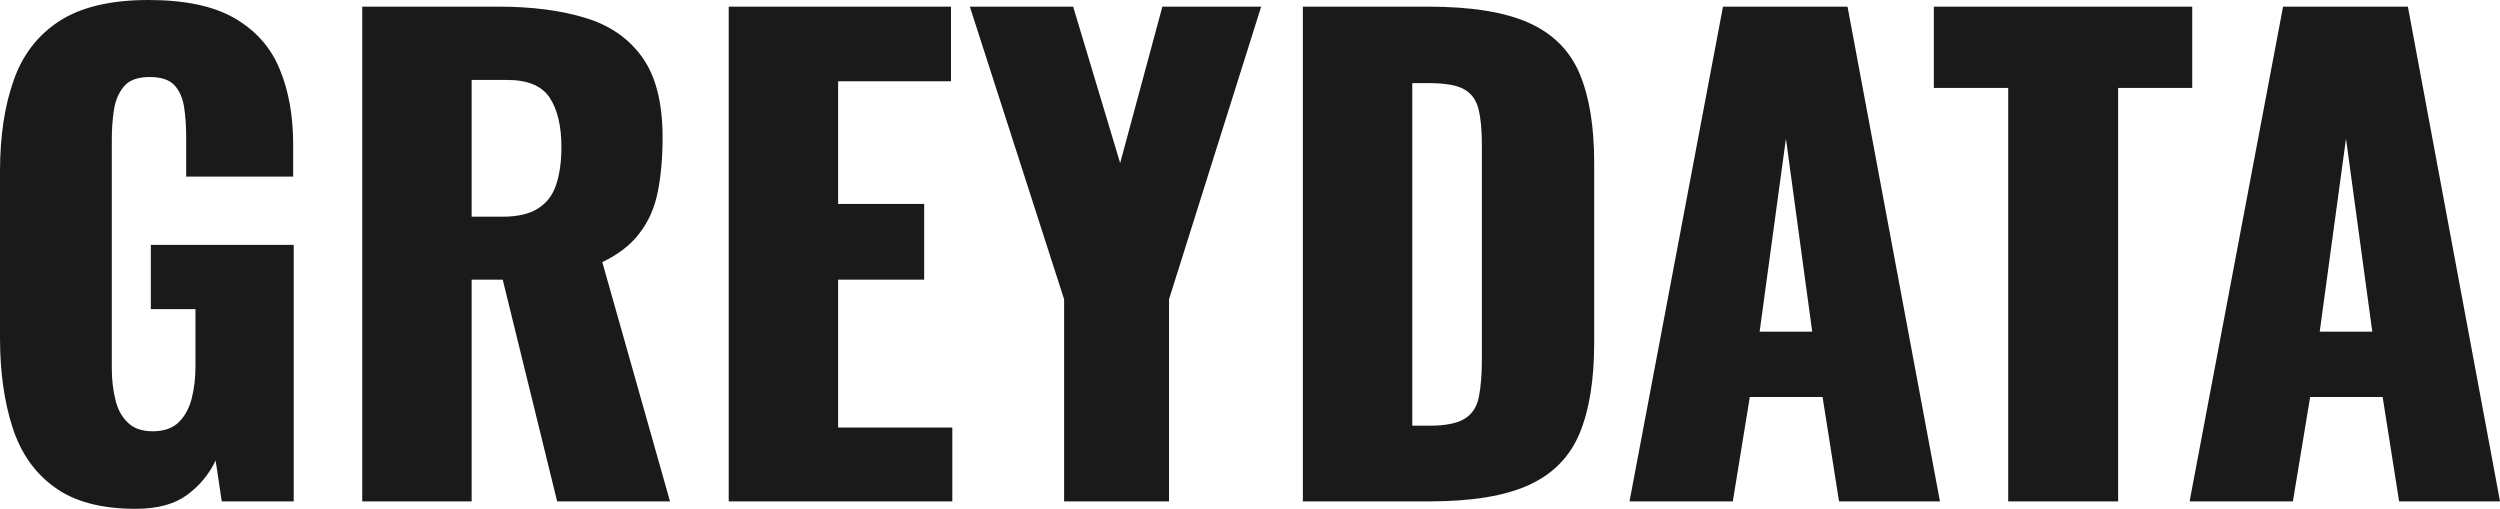
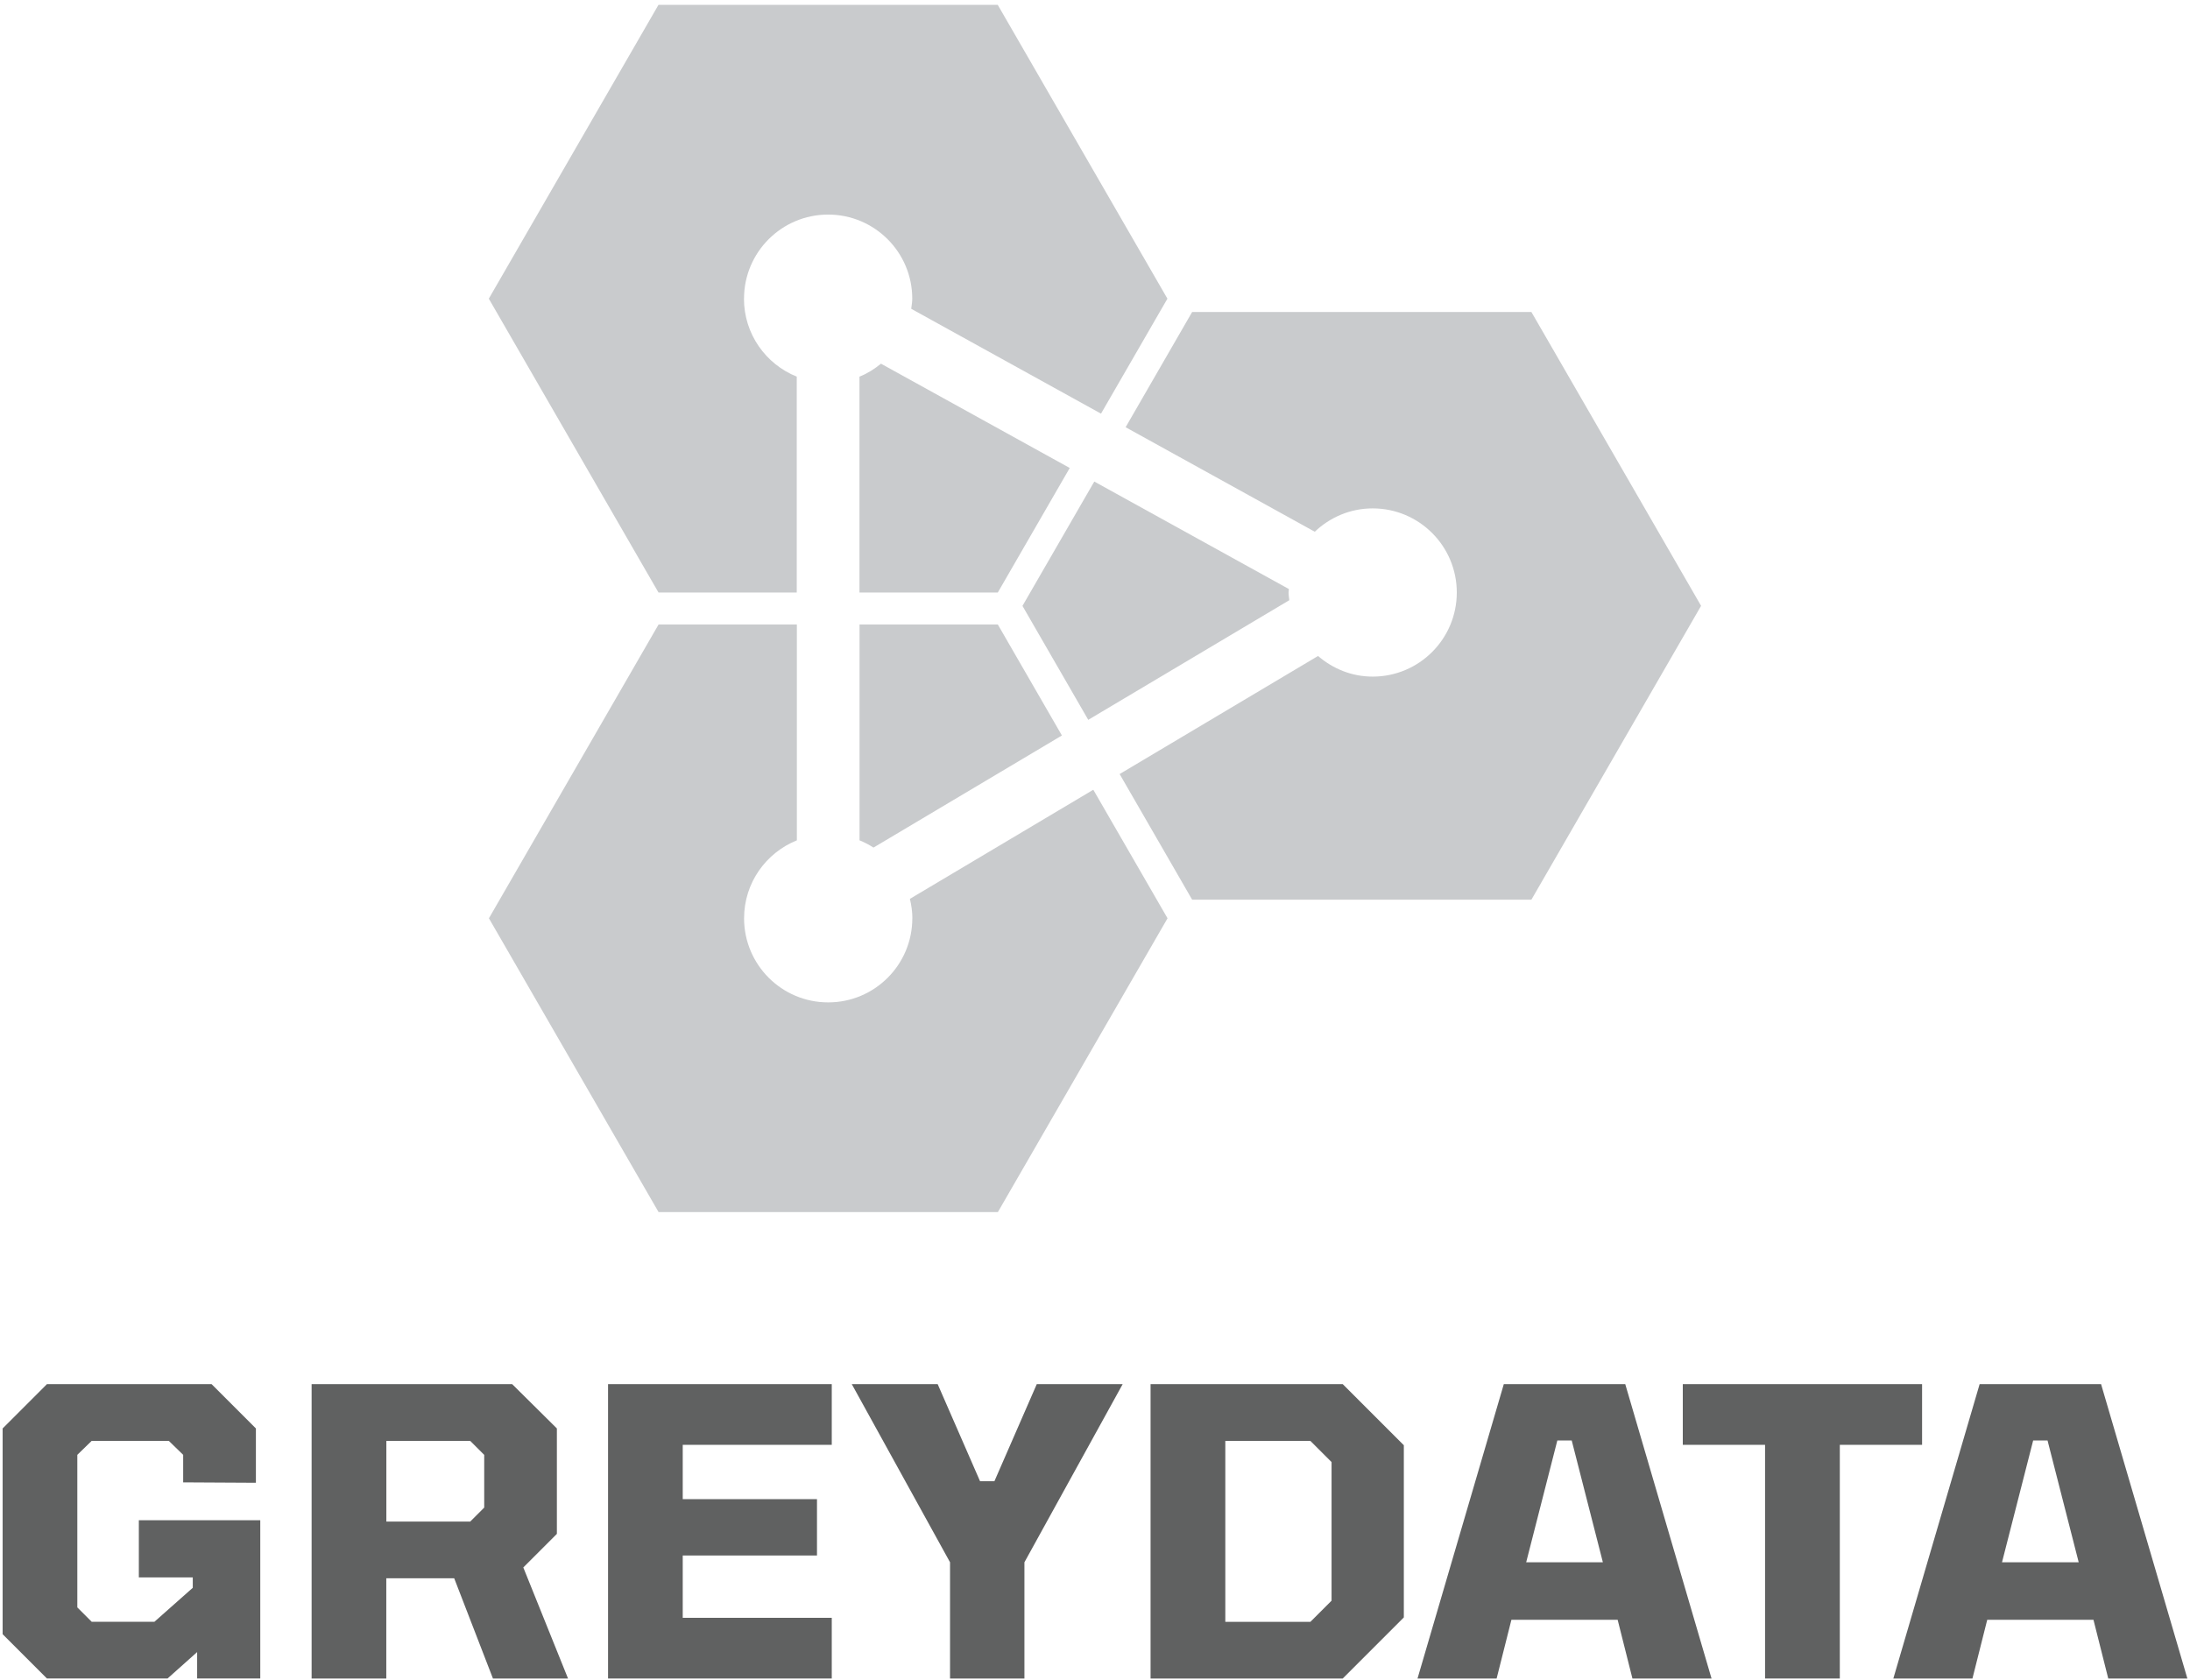
- <svg xmlns="http://www.w3.org/2000/svg" width="94.139" height="19.159" viewBox="0 0 94.139 19.159" fill="rgb(26, 26, 26)">
-   <path d="M5.11 19.16L5.11 19.16Q3.17 19.16 2.06 18.35Q0.94 17.55 0.47 16.09Q0 14.63 0 12.72L0 12.72L0 6.46Q0 4.48 0.51 3.04Q1.01 1.59 2.24 0.79Q3.47 0 5.59 0L5.59 0Q7.66 0 8.84 0.69Q10.03 1.38 10.53 2.60Q11.04 3.82 11.04 5.45L11.04 5.45L11.04 6.65L7.01 6.65L7.01 5.13Q7.01 4.53 6.93 4.02Q6.85 3.52 6.57 3.21Q6.28 2.90 5.63 2.90L5.63 2.90Q4.97 2.90 4.67 3.25Q4.37 3.61 4.29 4.14Q4.21 4.67 4.21 5.24L4.21 5.24L4.21 13.87Q4.21 14.49 4.34 15.03Q4.46 15.57 4.80 15.90Q5.13 16.24 5.75 16.24L5.75 16.24Q6.39 16.24 6.74 15.89Q7.08 15.55 7.22 15.00Q7.36 14.44 7.36 13.82L7.36 13.82L7.36 11.64L5.68 11.64L5.68 9.22L11.06 9.22L11.06 18.88L8.35 18.88L8.12 17.34Q7.75 18.12 7.04 18.64Q6.33 19.16 5.11 19.16ZM17.76 18.88L13.64 18.88L13.64 0.25L18.77 0.25Q20.65 0.25 22.03 0.67Q23.41 1.08 24.18 2.15Q24.95 3.22 24.95 5.17L24.95 5.17Q24.95 6.32 24.77 7.22Q24.59 8.12 24.09 8.77Q23.60 9.43 22.68 9.87L22.68 9.87L25.23 18.88L20.98 18.88L18.93 10.53L17.76 10.53L17.76 18.88ZM17.76 3.01L17.76 8.16L18.91 8.16Q19.78 8.16 20.26 7.85Q20.75 7.54 20.94 6.96Q21.14 6.37 21.14 5.54L21.14 5.54Q21.14 4.35 20.70 3.68Q20.26 3.01 19.09 3.01L19.09 3.01L17.76 3.01ZM35.86 18.88L27.44 18.88L27.44 0.25L35.81 0.25L35.81 3.06L31.56 3.06L31.56 7.68L34.80 7.68L34.80 10.53L31.56 10.53L31.56 16.10L35.86 16.10L35.86 18.88ZM44.02 18.88L40.07 18.88L40.07 11.27L36.52 0.25L40.41 0.25L42.18 6.14L43.77 0.25L47.49 0.25L44.02 11.27L44.02 18.88ZM53.82 18.88L49.06 18.88L49.06 0.25L53.77 0.25Q56.21 0.25 57.57 0.86Q58.93 1.47 59.48 2.77Q60.03 4.07 60.03 6.14L60.03 6.14L60.03 12.90Q60.03 15.00 59.48 16.32Q58.93 17.64 57.58 18.26Q56.23 18.88 53.82 18.88L53.82 18.88ZM53.18 3.13L53.18 16.03L53.82 16.03Q54.76 16.03 55.18 15.75Q55.59 15.48 55.69 14.93Q55.80 14.38 55.80 13.55L55.80 13.55L55.80 5.43Q55.80 4.60 55.67 4.09Q55.54 3.59 55.13 3.36Q54.72 3.13 53.80 3.13L53.80 3.13L53.18 3.13ZM65.25 18.88L61.36 18.88L64.88 0.25L69.57 0.25L73.05 18.88L69.25 18.88L68.63 14.95L65.89 14.95L65.25 18.88ZM67.25 5.22L66.26 12.49L68.24 12.49L67.25 5.22ZM79.76 18.88L75.62 18.88L75.62 3.31L72.82 3.31L72.82 0.25L82.55 0.25L82.55 3.31L79.76 3.31L79.76 18.88ZM86.34 18.88L82.45 18.88L85.97 0.25L90.67 0.25L94.14 18.88L90.34 18.88L89.72 14.95L86.99 14.95L86.34 18.88ZM88.34 5.22L87.35 12.49L89.33 12.49L88.34 5.22Z" />
+ <svg xmlns="http://www.w3.org/2000/svg" width="266" height="204" viewBox="0 0 266 204" fill="none">
+   <path d="M186.007 37.901H144.798L136.719 51.896L159.694 64.592C161.531 62.846 163.996 61.756 166.726 61.756C172.369 61.756 176.943 66.331 176.943 71.973C176.943 77.615 172.369 82.19 166.726 82.19C164.177 82.19 161.88 81.226 160.092 79.683L135.992 94.026L144.798 109.285H186.007L206.615 73.593L186.007 37.901Z" fill="#C9CBCD" />
+   <path d="M156.551 71.554L132.913 58.495L124.191 73.6L132.18 87.441L156.6 72.909C156.572 72.602 156.51 72.301 156.51 71.98C156.51 71.833 156.544 71.701 156.551 71.561V71.554Z" fill="#C9CBCD" />
+   <path d="M104.4 75.856V102.078C104.993 102.316 105.559 102.616 106.097 102.958L128.981 89.341L121.195 75.856H104.393H104.4Z" fill="#C9CBCD" />
+   <path d="M110.811 111.548C110.811 117.19 106.236 121.764 100.594 121.764C94.951 121.764 90.377 117.19 90.377 111.548C90.377 107.253 93.031 103.594 96.788 102.078V75.856H79.993L59.385 111.548L79.993 147.239H121.202L141.81 111.548L132.794 95.933L110.517 109.187C110.699 109.948 110.818 110.73 110.818 111.548H110.811Z" fill="#C9CBCD" />
+   <path d="M90.37 36.281C90.37 30.639 94.944 26.065 100.587 26.065C106.229 26.065 110.804 30.639 110.804 36.281C110.804 36.7 110.727 37.098 110.678 37.51L133.73 50.248L141.796 36.281L121.188 0.589H79.979L59.371 36.281L79.979 71.973H96.774V45.751C93.017 44.242 90.363 40.576 90.363 36.281H90.37Z" fill="#C9CBCD" />
+   <path d="M129.931 56.847L107.005 44.179C106.216 44.822 105.357 45.367 104.393 45.751V71.973H121.195L129.931 56.847Z" fill="#C9CBCD" />
+   <path d="M5.704 203.895L0.32 198.511V173.517L5.704 168.133H25.698L31.082 173.517V180.117L22.248 180.068V176.723L20.502 175.026H11.137L9.392 176.723V195.257L11.137 197.002H18.756L23.414 192.875V191.611H16.864V184.67H31.613V203.888H23.945V200.683L20.355 203.888H5.704V203.895Z" fill="#606161" />
+   <path d="M37.849 203.895V168.133H62.206L67.639 173.517V186.325L63.561 190.403L68.994 203.895H59.874L55.167 191.716H46.92V203.895H37.849ZM46.927 184.83H57.116L58.813 183.133V176.73L57.116 175.033H46.927V184.837V184.83Z" fill="#606161" />
+   <path d="M73.855 203.895V168.133H101.027V175.508H82.926V182.107H99.232V188.951H82.926V196.521H101.027V203.895H73.855Z" fill="#606161" />
+   <path d="M115.392 203.895V189.775L103.457 168.133H113.89L119.037 179.928H120.783L125.929 168.133H136.363L124.428 189.775V203.895H115.392Z" fill="#606161" />
+   <path d="M139.749 203.895V168.133H163.088L170.511 175.557V196.472L163.088 203.895H139.749ZM148.828 197.009H159.163L161.733 194.44V177.603L159.163 175.033H148.828V197.016V197.009Z" fill="#606161" />
+   <path d="M214.387 203.895V175.508H204.394V168.133H233.459V175.508H223.466V203.895H214.387Z" fill="#606161" />
+   <path d="M229.967 203.895L240.449 168.133H255.198L265.68 203.895H256.071L254.276 196.765H241.371L239.576 203.895H229.967ZM243.166 189.775H252.481L248.696 174.977H246.951L243.166 189.775Z" fill="#606161" />
+   <path d="M172.173 203.895L182.655 168.133H197.404L207.886 203.895H198.277L196.482 196.765H183.577L181.782 203.895H172.173ZM185.372 189.775H194.687L190.902 174.977H189.156L185.372 189.775Z" fill="#606161" />
</svg>
